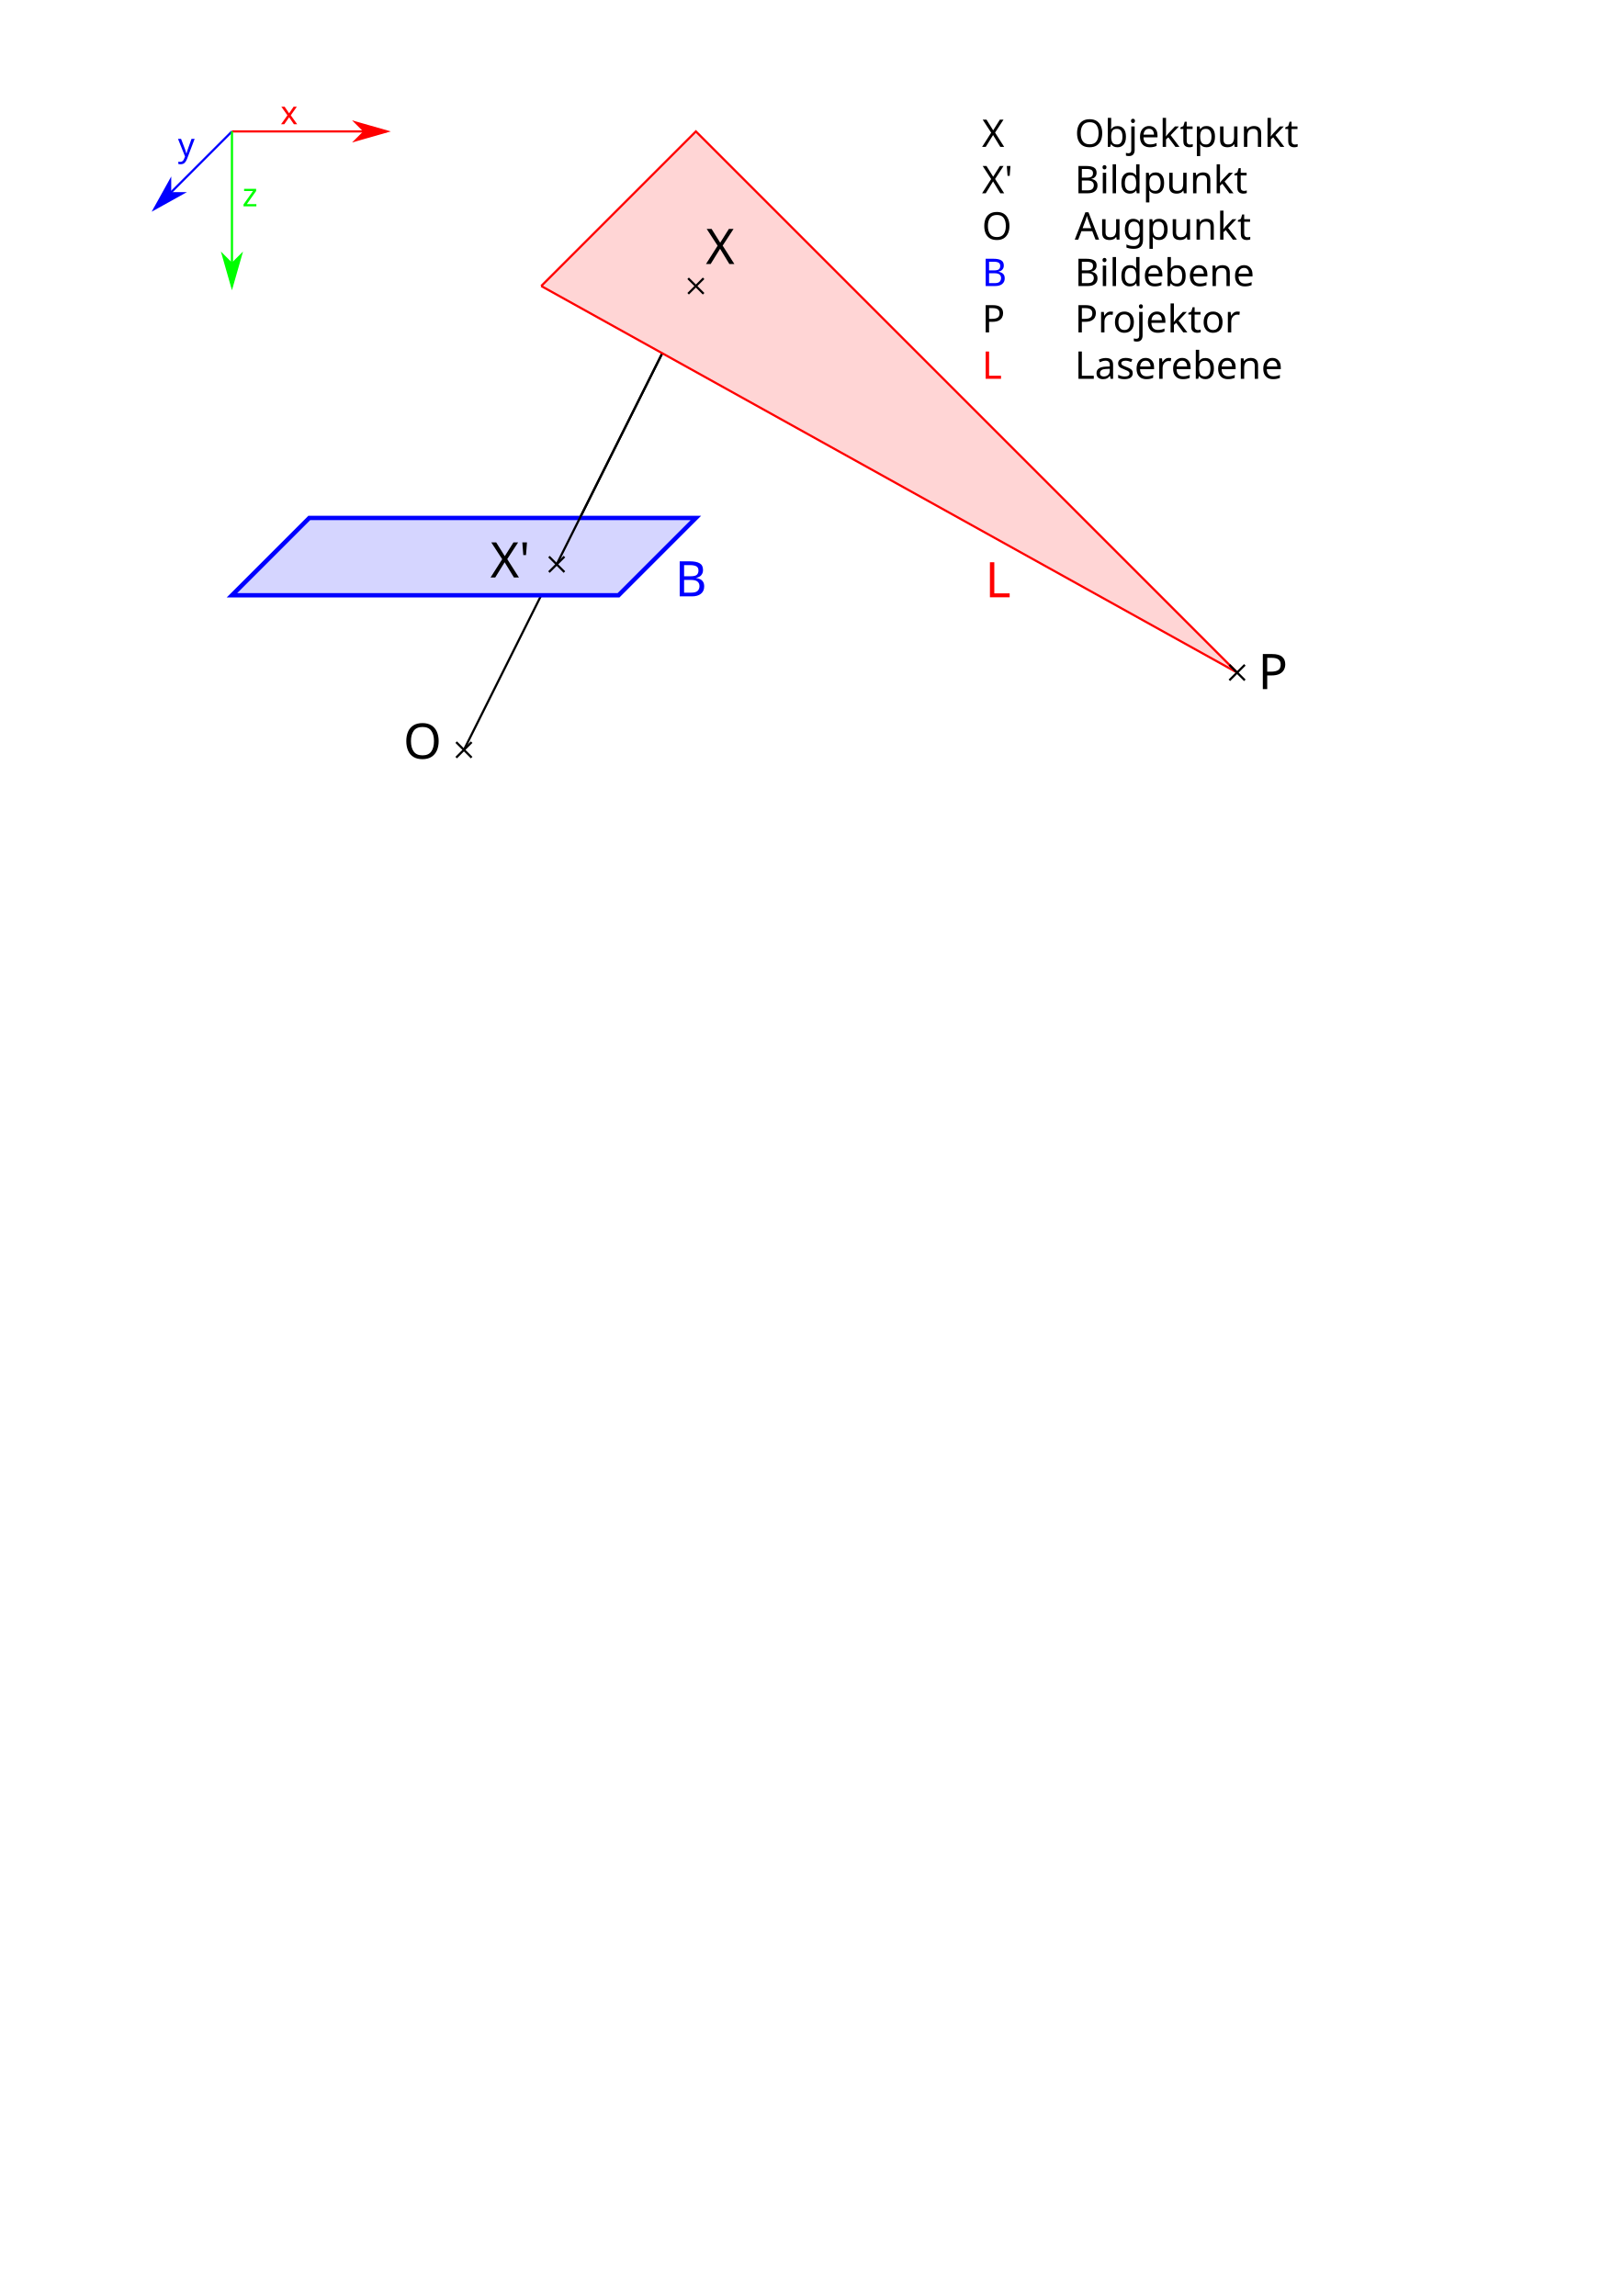
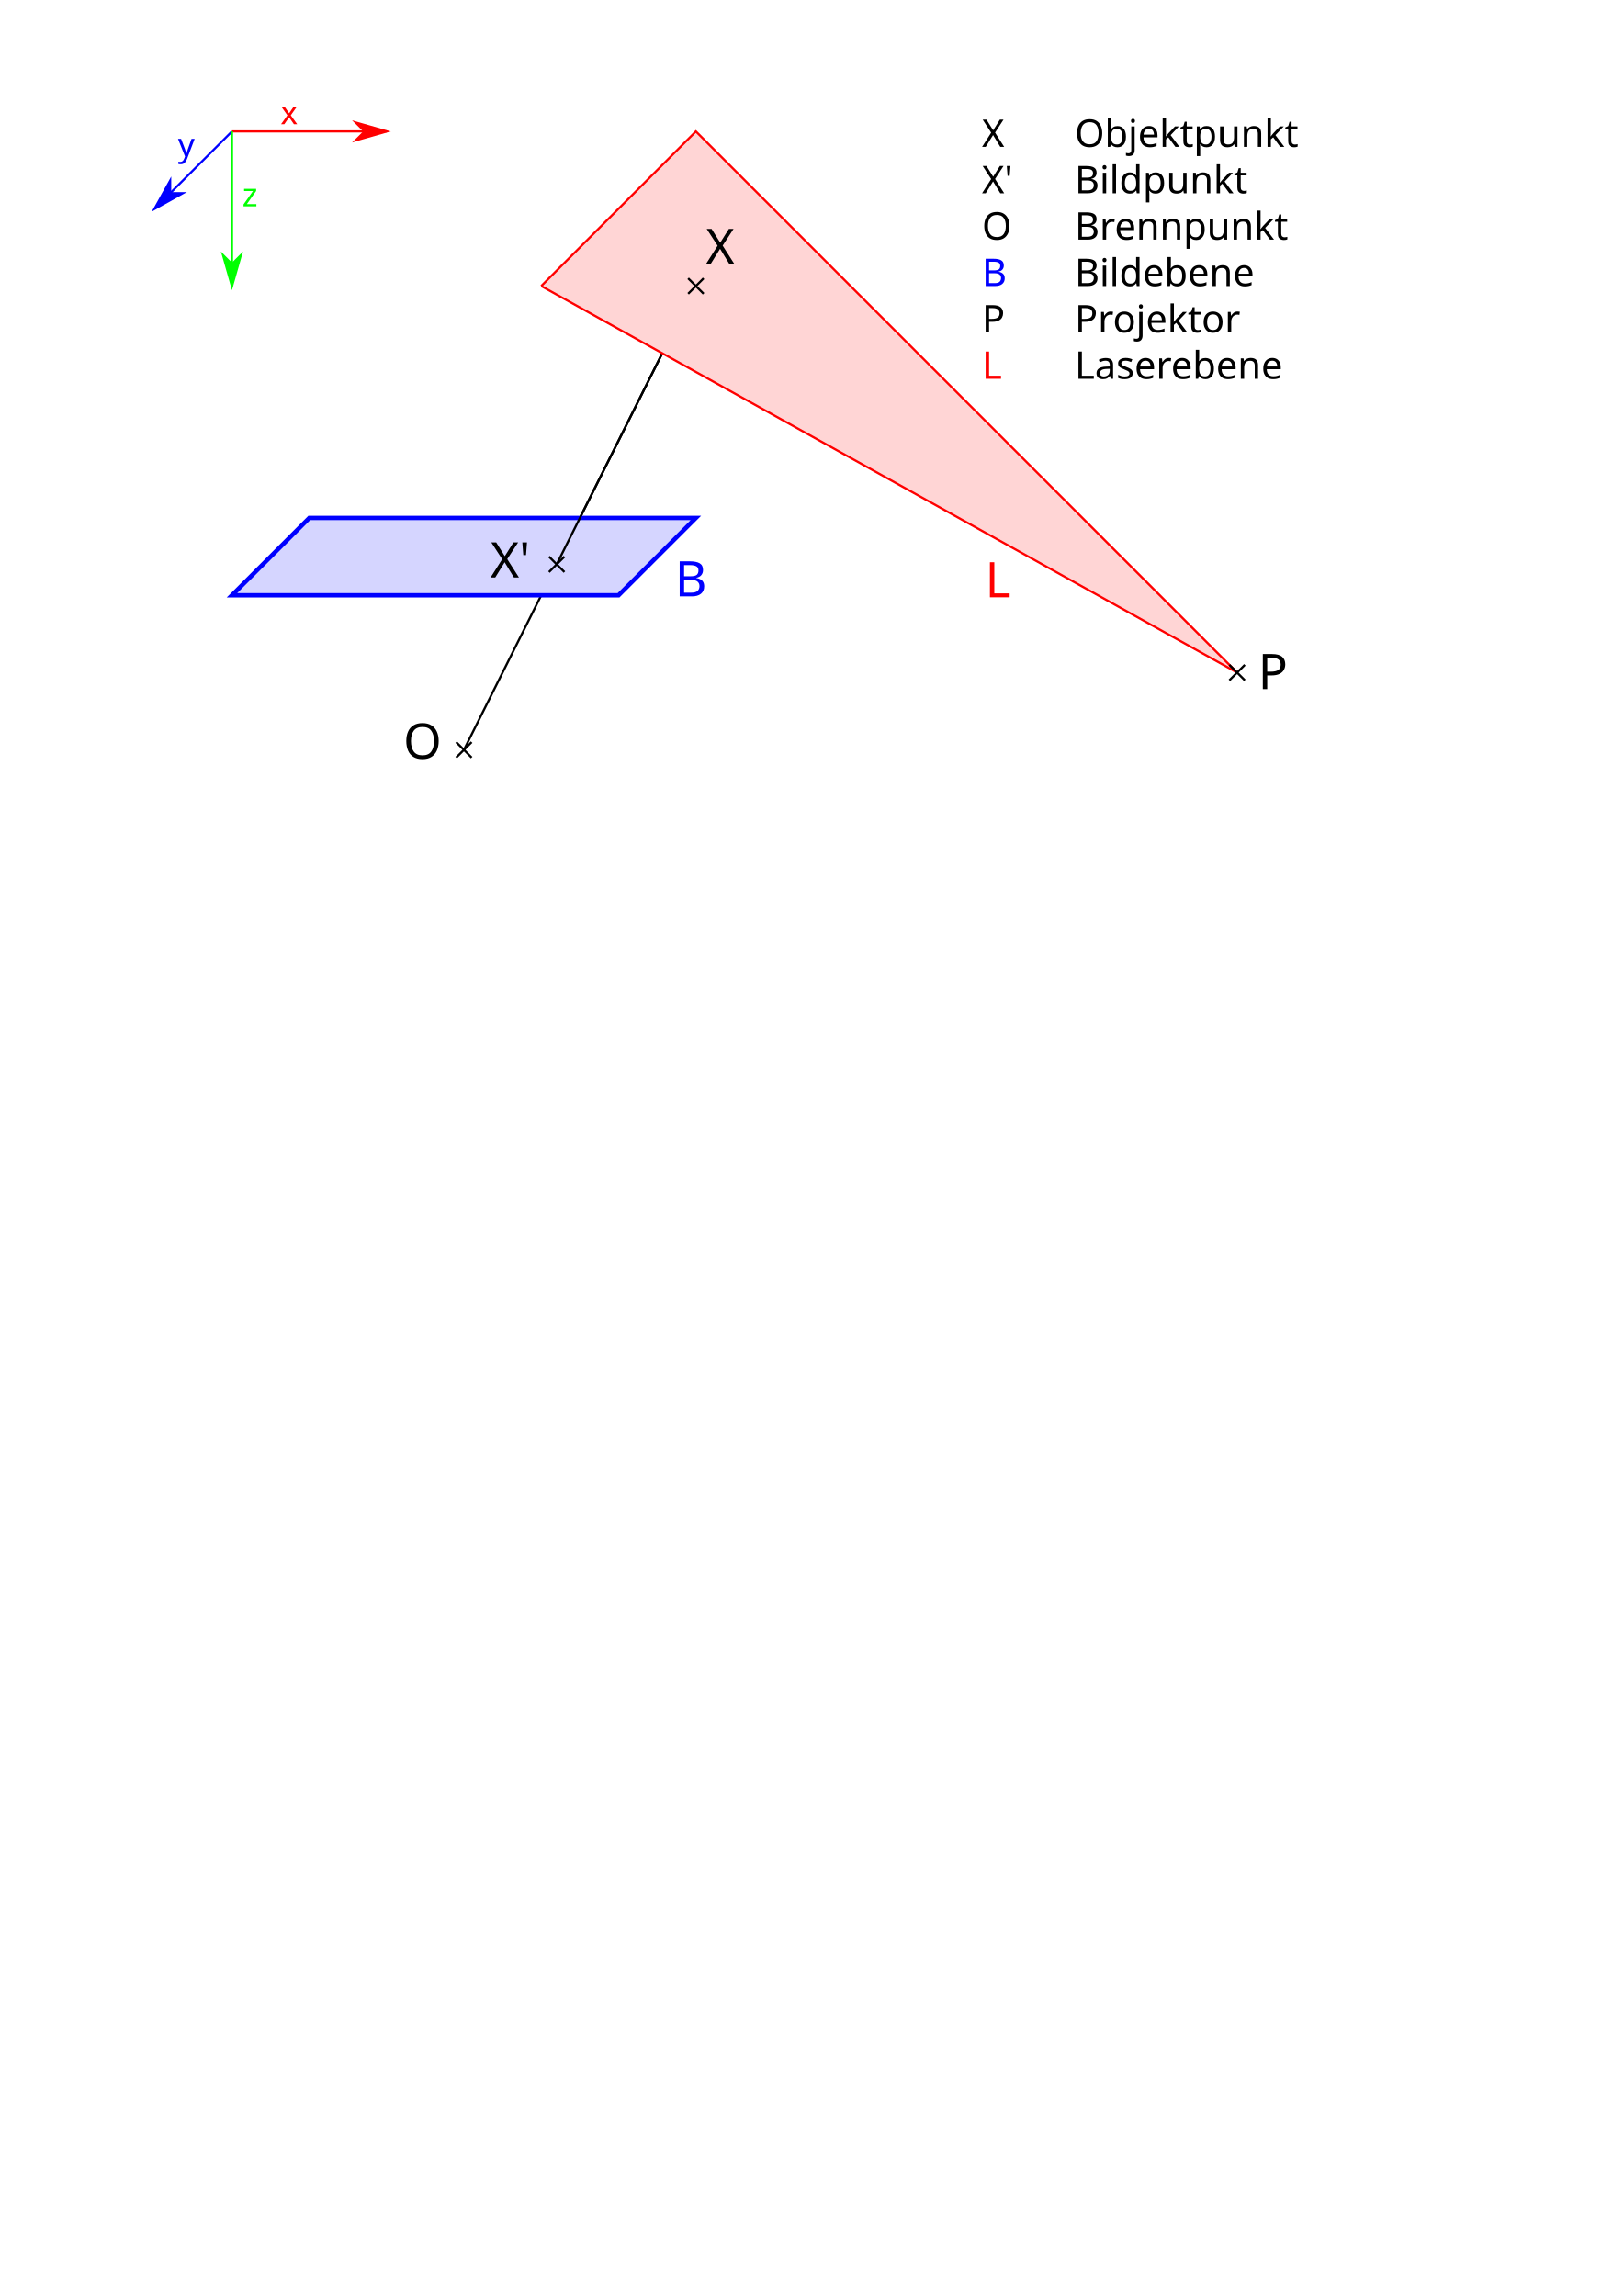
<svg xmlns="http://www.w3.org/2000/svg" width="210mm" height="297mm" viewBox="0 0 744.094 1052.362" id="svg2" version="1.1">
  <defs id="defs4">
    <marker orient="auto" refY="0.0" refX="0.0" id="StopL" style="overflow:visible">
      <path id="path4319" d="M 0.0,5.65 L 0.0,-5.65" style="fill:none;fill-opacity:0.75;fill-rule:evenodd;stroke:#000000;stroke-width:1pt;stroke-opacity:1" transform="scale(0.8)" />
    </marker>
    <marker orient="auto" refY="0.0" refX="0.0" id="marker4566" style="overflow:visible;">
      <path id="path4568" d="M 0.0,0.0 L 5.0,-5.0 L -12.5,0.0 L 5.0,5.0 L 0.0,0.0 z " style="fill-rule:evenodd;stroke:#00ff00;stroke-width:1pt;stroke-opacity:1;fill:#00ff00;fill-opacity:1" transform="scale(0.8) rotate(180) translate(12.5,0)" />
    </marker>
    <marker style="overflow:visible;" id="marker4518" refX="0.0" refY="0.0" orient="auto">
      <path transform="scale(0.8) rotate(180) translate(12.5,0)" style="fill-rule:evenodd;stroke:#0000ff;stroke-width:1pt;stroke-opacity:1;fill:#0000ff;fill-opacity:1" d="M 0.0,0.0 L 5.0,-5.0 L -12.5,0.0 L 5.0,5.0 L 0.0,0.0 z " id="path4520" />
    </marker>
    <marker orient="auto" refY="0.0" refX="0.0" id="Arrow1Lend" style="overflow:visible;">
      <path id="path4153" d="M 0.0,0.0 L 5.0,-5.0 L -12.5,0.0 L 5.0,5.0 L 0.0,0.0 z " style="fill-rule:evenodd;stroke:#ff0000;stroke-width:1pt;stroke-opacity:1;fill:#ff0000;fill-opacity:1" transform="scale(0.8) rotate(180) translate(12.5,0)" />
    </marker>
  </defs>
  <g id="layer1" style="display:inline">
    <path style="fill:none;fill-rule:evenodd;stroke:#000000;stroke-width:1px;stroke-linecap:butt;stroke-linejoin:miter;stroke-opacity:1" d="M 212.598,343.701 318.898,131.102" id="path4140" />
    <path style="fill:#d5d5ff;fill-rule:evenodd;stroke:#0000ff;stroke-width:2;stroke-linecap:butt;stroke-linejoin:miter;stroke-miterlimit:4;stroke-dasharray:none;stroke-opacity:1" d="m 106.299,272.835 177.165,0 35.433,-35.433 -177.165,0 z" id="path4138" />
    <path style="fill:none;fill-rule:evenodd;stroke:#000000;stroke-width:1px;stroke-linecap:butt;stroke-linejoin:miter;stroke-opacity:1" d="M 318.898,131.102 255.118,258.661" id="path4142" />
    <path style="fill:none;fill-rule:evenodd;stroke:#ff0000;stroke-width:1px;stroke-linecap:butt;stroke-linejoin:miter;stroke-opacity:1;marker-end:url(#Arrow1Lend)" d="m 106.299,60.236 70.866,0" id="path4144" />
    <path style="fill:none;fill-rule:evenodd;stroke:#0000ff;stroke-width:1px;stroke-linecap:butt;stroke-linejoin:miter;stroke-opacity:1;marker-end:url(#marker4518)" d="M 106.299,60.236 70.866,95.669" id="path4510" />
    <path style="fill:none;fill-rule:evenodd;stroke:#00ff00;stroke-width:1px;stroke-linecap:butt;stroke-linejoin:miter;stroke-opacity:1;marker-end:url(#marker4566)" d="m 106.299,60.236 0,70.866" id="path4564" />
    <text xml:space="preserve" style="font-style:normal;font-weight:normal;font-size:15px;line-height:125%;font-family:sans-serif;text-align:start;letter-spacing:0px;word-spacing:0px;text-anchor:start;fill:#ff0000;fill-opacity:1;stroke:none;stroke-width:1px;stroke-linecap:butt;stroke-linejoin:miter;stroke-opacity:1" x="128.523" y="56.953" id="text4606">
      <tspan id="tspan4608" x="128.523" y="56.953">x</tspan>
    </text>
    <text xml:space="preserve" style="font-style:normal;font-weight:normal;font-size:15px;line-height:125%;font-family:sans-serif;text-align:start;letter-spacing:0px;word-spacing:0px;text-anchor:start;fill:#0000ff;fill-opacity:1;stroke:none;stroke-width:1px;stroke-linecap:butt;stroke-linejoin:miter;stroke-opacity:1" x="81.55" y="71.678" id="text4610">
      <tspan id="tspan4612" x="81.55" y="71.678">y</tspan>
    </text>
    <text xml:space="preserve" style="font-style:normal;font-weight:normal;font-size:15px;line-height:125%;font-family:sans-serif;text-align:start;letter-spacing:0px;word-spacing:0px;text-anchor:start;fill:#00ff00;fill-opacity:1;stroke:none;stroke-width:1px;stroke-linecap:butt;stroke-linejoin:miter;stroke-opacity:1" x="111.02" y="94.581" id="text4614">
      <tspan id="tspan4616" x="111.02" y="94.581">z</tspan>
    </text>
    <path style="fill:#ffd5d5;fill-opacity:1;fill-rule:evenodd;stroke:#ff0000;stroke-width:1px;stroke-linecap:butt;stroke-linejoin:miter;stroke-opacity:1" d="M 248.031,131.102 318.898,60.236 566.929,308.268 248.031,131.102" id="path4930" />
  </g>
  <g id="layer2">
    <path style="fill:none;fill-rule:evenodd;stroke:#000000;stroke-width:1px;stroke-linecap:butt;stroke-linejoin:miter;stroke-opacity:1" d="m 315.354,134.646 7.087,-7.087" id="path4934" />
    <path style="fill:none;fill-rule:evenodd;stroke:#000000;stroke-width:1px;stroke-linecap:butt;stroke-linejoin:miter;stroke-opacity:1" d="m 315.354,127.559 7.087,7.087" id="path4932" />
    <path style="fill:none;fill-rule:evenodd;stroke:#000000;stroke-width:1px;stroke-linecap:butt;stroke-linejoin:miter;stroke-opacity:1" d="m 570.472,311.811 -7.087,-7.087" id="path4946" />
    <path style="fill:none;fill-rule:evenodd;stroke:#000000;stroke-width:1px;stroke-linecap:butt;stroke-linejoin:miter;stroke-opacity:1" d="m 570.472,304.724 -7.087,7.087" id="path4944" />
    <path style="fill:none;fill-rule:evenodd;stroke:#000000;stroke-width:1px;stroke-linecap:butt;stroke-linejoin:miter;stroke-opacity:1" d="m 209.055,347.244 7.087,-7.087" id="path4938" />
    <path style="fill:none;fill-rule:evenodd;stroke:#000000;stroke-width:1px;stroke-linecap:butt;stroke-linejoin:miter;stroke-opacity:1" d="m 209.055,340.157 7.087,7.087" id="path4936" />
    <path style="fill:none;fill-rule:evenodd;stroke:#000000;stroke-width:1px;stroke-linecap:butt;stroke-linejoin:miter;stroke-opacity:1" d="m 251.575,262.205 7.087,-7.087" id="path4942" />
    <path style="fill:none;fill-rule:evenodd;stroke:#000000;stroke-width:1px;stroke-linecap:butt;stroke-linejoin:miter;stroke-opacity:1" d="m 251.575,255.118 7.087,7.087" id="path4940" />
  </g>
  <g id="layer3" style="display:inline">
    <text xml:space="preserve" style="font-style:normal;font-weight:normal;font-size:22.5px;line-height:125%;font-family:sans-serif;text-align:start;letter-spacing:0px;word-spacing:0px;text-anchor:start;fill:#000000;fill-opacity:1;stroke:none;stroke-width:1px;stroke-linecap:butt;stroke-linejoin:miter;stroke-opacity:1" x="184.819" y="347.741" id="text4957">
      <tspan id="tspan4959" x="184.819" y="347.741">O</tspan>
    </text>
    <text xml:space="preserve" style="font-style:normal;font-weight:normal;font-size:22.5px;line-height:125%;font-family:sans-serif;text-align:start;letter-spacing:0px;word-spacing:0px;text-anchor:start;fill:#000000;fill-opacity:1;stroke:none;stroke-width:1px;stroke-linecap:butt;stroke-linejoin:miter;stroke-opacity:1" x="224.72" y="264.676" id="text4961">
      <tspan id="tspan4963" x="224.72" y="264.676">X'</tspan>
    </text>
    <text xml:space="preserve" style="font-style:normal;font-weight:normal;font-size:22.5px;line-height:125%;font-family:sans-serif;text-align:start;letter-spacing:0px;word-spacing:0px;text-anchor:start;fill:#000000;fill-opacity:1;stroke:none;stroke-width:1px;stroke-linecap:butt;stroke-linejoin:miter;stroke-opacity:1" x="323.443" y="121.001" id="text4965">
      <tspan id="tspan4967" x="323.443" y="121.001">X</tspan>
    </text>
    <text xml:space="preserve" style="font-style:normal;font-weight:normal;font-size:22.5px;line-height:125%;font-family:sans-serif;text-align:start;letter-spacing:0px;word-spacing:0px;text-anchor:start;fill:#000000;fill-opacity:1;stroke:none;stroke-width:1px;stroke-linecap:butt;stroke-linejoin:miter;stroke-opacity:1" x="576.526" y="315.844" id="text4982">
      <tspan id="tspan4984" x="576.526" y="315.844">P</tspan>
    </text>
    <text xml:space="preserve" style="font-style:normal;font-weight:normal;font-size:22.5px;line-height:125%;font-family:sans-serif;text-align:start;letter-spacing:0px;word-spacing:0px;text-anchor:start;fill:#0000ff;fill-opacity:1;stroke:none;stroke-width:1px;stroke-linecap:butt;stroke-linejoin:miter;stroke-opacity:1" x="309.301" y="273.34" id="text4181">
      <tspan id="tspan4183" x="309.301" y="273.34">B</tspan>
    </text>
    <text xml:space="preserve" style="font-style:normal;font-weight:normal;font-size:22.5px;line-height:125%;font-family:sans-serif;text-align:start;letter-spacing:0px;word-spacing:0px;text-anchor:start;fill:#ff0000;fill-opacity:1;stroke:none;stroke-width:1px;stroke-linecap:butt;stroke-linejoin:miter;stroke-opacity:1" x="451.461" y="273.767" id="text4185">
      <tspan id="tspan4187" x="451.461" y="273.767">L</tspan>
    </text>
  </g>
  <g id="layer4">
    <text xml:space="preserve" style="font-style:normal;font-weight:normal;font-size:17.5px;line-height:125%;font-family:sans-serif;text-align:start;letter-spacing:0px;word-spacing:0px;text-anchor:start;fill:#000000;fill-opacity:1;stroke:none;stroke-width:1px;stroke-linecap:butt;stroke-linejoin:miter;stroke-opacity:1" x="450" y="67.323" id="text4186">
      <tspan id="tspan4188" x="450" y="67.323">X</tspan>
    </text>
    <text xml:space="preserve" style="font-style:normal;font-weight:normal;font-size:17.5px;line-height:125%;font-family:sans-serif;text-align:start;letter-spacing:0px;word-spacing:0px;text-anchor:start;fill:#000000;fill-opacity:1;stroke:none;stroke-width:1px;stroke-linecap:butt;stroke-linejoin:miter;stroke-opacity:1" x="450" y="88.583" id="text4190">
      <tspan id="tspan4192" x="450" y="88.583">X'</tspan>
    </text>
    <text xml:space="preserve" style="font-style:normal;font-weight:normal;font-size:17.5px;line-height:125%;font-family:sans-serif;text-align:start;letter-spacing:0px;word-spacing:0px;text-anchor:start;fill:#000000;fill-opacity:1;stroke:none;stroke-width:1px;stroke-linecap:butt;stroke-linejoin:miter;stroke-opacity:1" x="450" y="109.843" id="text4194">
      <tspan id="tspan4196" x="450" y="109.843">O</tspan>
    </text>
    <text xml:space="preserve" style="font-style:normal;font-weight:normal;font-size:17.5px;line-height:125%;font-family:sans-serif;text-align:start;letter-spacing:0px;word-spacing:0px;text-anchor:start;fill:#000000;fill-opacity:1;stroke:none;stroke-width:1px;stroke-linecap:butt;stroke-linejoin:miter;stroke-opacity:1" x="450" y="152.362" id="text4198">
      <tspan id="tspan4200" x="450" y="152.362">P</tspan>
    </text>
    <text xml:space="preserve" style="font-style:normal;font-weight:normal;font-size:17.5px;line-height:125%;font-family:sans-serif;text-align:start;letter-spacing:0px;word-spacing:0px;text-anchor:start;fill:#ff0000;fill-opacity:1;stroke:none;stroke-width:1px;stroke-linecap:butt;stroke-linejoin:miter;stroke-opacity:1" x="450" y="173.622" id="text4202">
      <tspan id="tspan4204" x="450" y="173.622">L</tspan>
    </text>
    <text xml:space="preserve" style="font-style:normal;font-weight:normal;font-size:17.5px;line-height:125%;font-family:sans-serif;text-align:start;letter-spacing:0px;word-spacing:0px;text-anchor:start;fill:#000000;fill-opacity:1;stroke:none;stroke-width:1px;stroke-linecap:butt;stroke-linejoin:miter;stroke-opacity:1" x="492.52" y="67.323" id="text4206">
      <tspan id="tspan4208" x="492.52" y="67.323">Objektpunkt</tspan>
    </text>
    <text xml:space="preserve" style="font-style:normal;font-weight:normal;font-size:17.5px;line-height:125%;font-family:sans-serif;text-align:start;letter-spacing:0px;word-spacing:0px;text-anchor:start;fill:#000000;fill-opacity:1;stroke:none;stroke-width:1px;stroke-linecap:butt;stroke-linejoin:miter;stroke-opacity:1" x="492.52" y="88.583" id="text4210">
      <tspan id="tspan4212" x="492.52" y="88.583">Bildpunkt</tspan>
    </text>
    <text xml:space="preserve" style="font-style:normal;font-weight:normal;font-size:17.5px;line-height:125%;font-family:sans-serif;text-align:start;letter-spacing:0px;word-spacing:0px;text-anchor:start;fill:#000000;fill-opacity:1;stroke:none;stroke-width:1px;stroke-linecap:butt;stroke-linejoin:miter;stroke-opacity:1" x="492.52" y="109.843" id="text4214">
-       <tspan x="492.52" y="109.843" id="tspan4218">Augpunkt</tspan>
+       <tspan x="492.52" y="109.843" id="tspan4218">Brennpunkt</tspan>
    </text>
    <text xml:space="preserve" style="font-style:normal;font-weight:normal;font-size:17.5px;line-height:125%;font-family:sans-serif;text-align:start;letter-spacing:0px;word-spacing:0px;text-anchor:start;fill:#000000;fill-opacity:1;stroke:none;stroke-width:1px;stroke-linecap:butt;stroke-linejoin:miter;stroke-opacity:1" x="492.52" y="152.362" id="text4220">
      <tspan id="tspan4222" x="492.52" y="152.362">Projektor</tspan>
    </text>
    <text xml:space="preserve" style="font-style:normal;font-weight:normal;font-size:17.5px;line-height:125%;font-family:sans-serif;text-align:start;letter-spacing:0px;word-spacing:0px;text-anchor:start;fill:#000000;fill-opacity:1;stroke:none;stroke-width:1px;stroke-linecap:butt;stroke-linejoin:miter;stroke-opacity:1" x="492.52" y="173.622" id="text4224">
      <tspan id="tspan4226" x="492.52" y="173.622">Laserebene</tspan>
    </text>
    <text xml:space="preserve" style="font-style:normal;font-weight:normal;font-size:17.5px;line-height:125%;font-family:sans-serif;text-align:start;letter-spacing:0px;word-spacing:0px;text-anchor:start;fill:#0000ff;fill-opacity:1;stroke:none;stroke-width:1px;stroke-linecap:butt;stroke-linejoin:miter;stroke-opacity:1" x="450" y="131.102" id="text4228">
      <tspan id="tspan4230" x="450" y="131.102">B</tspan>
    </text>
    <text xml:space="preserve" style="font-style:normal;font-weight:normal;font-size:17.5px;line-height:125%;font-family:sans-serif;text-align:start;letter-spacing:0px;word-spacing:0px;text-anchor:start;fill:#000000;fill-opacity:1;stroke:none;stroke-width:1px;stroke-linecap:butt;stroke-linejoin:miter;stroke-opacity:1" x="492.52" y="131.102" id="text4232">
      <tspan id="tspan4234" x="492.52" y="131.102">Bildebene</tspan>
    </text>
  </g>
</svg>
